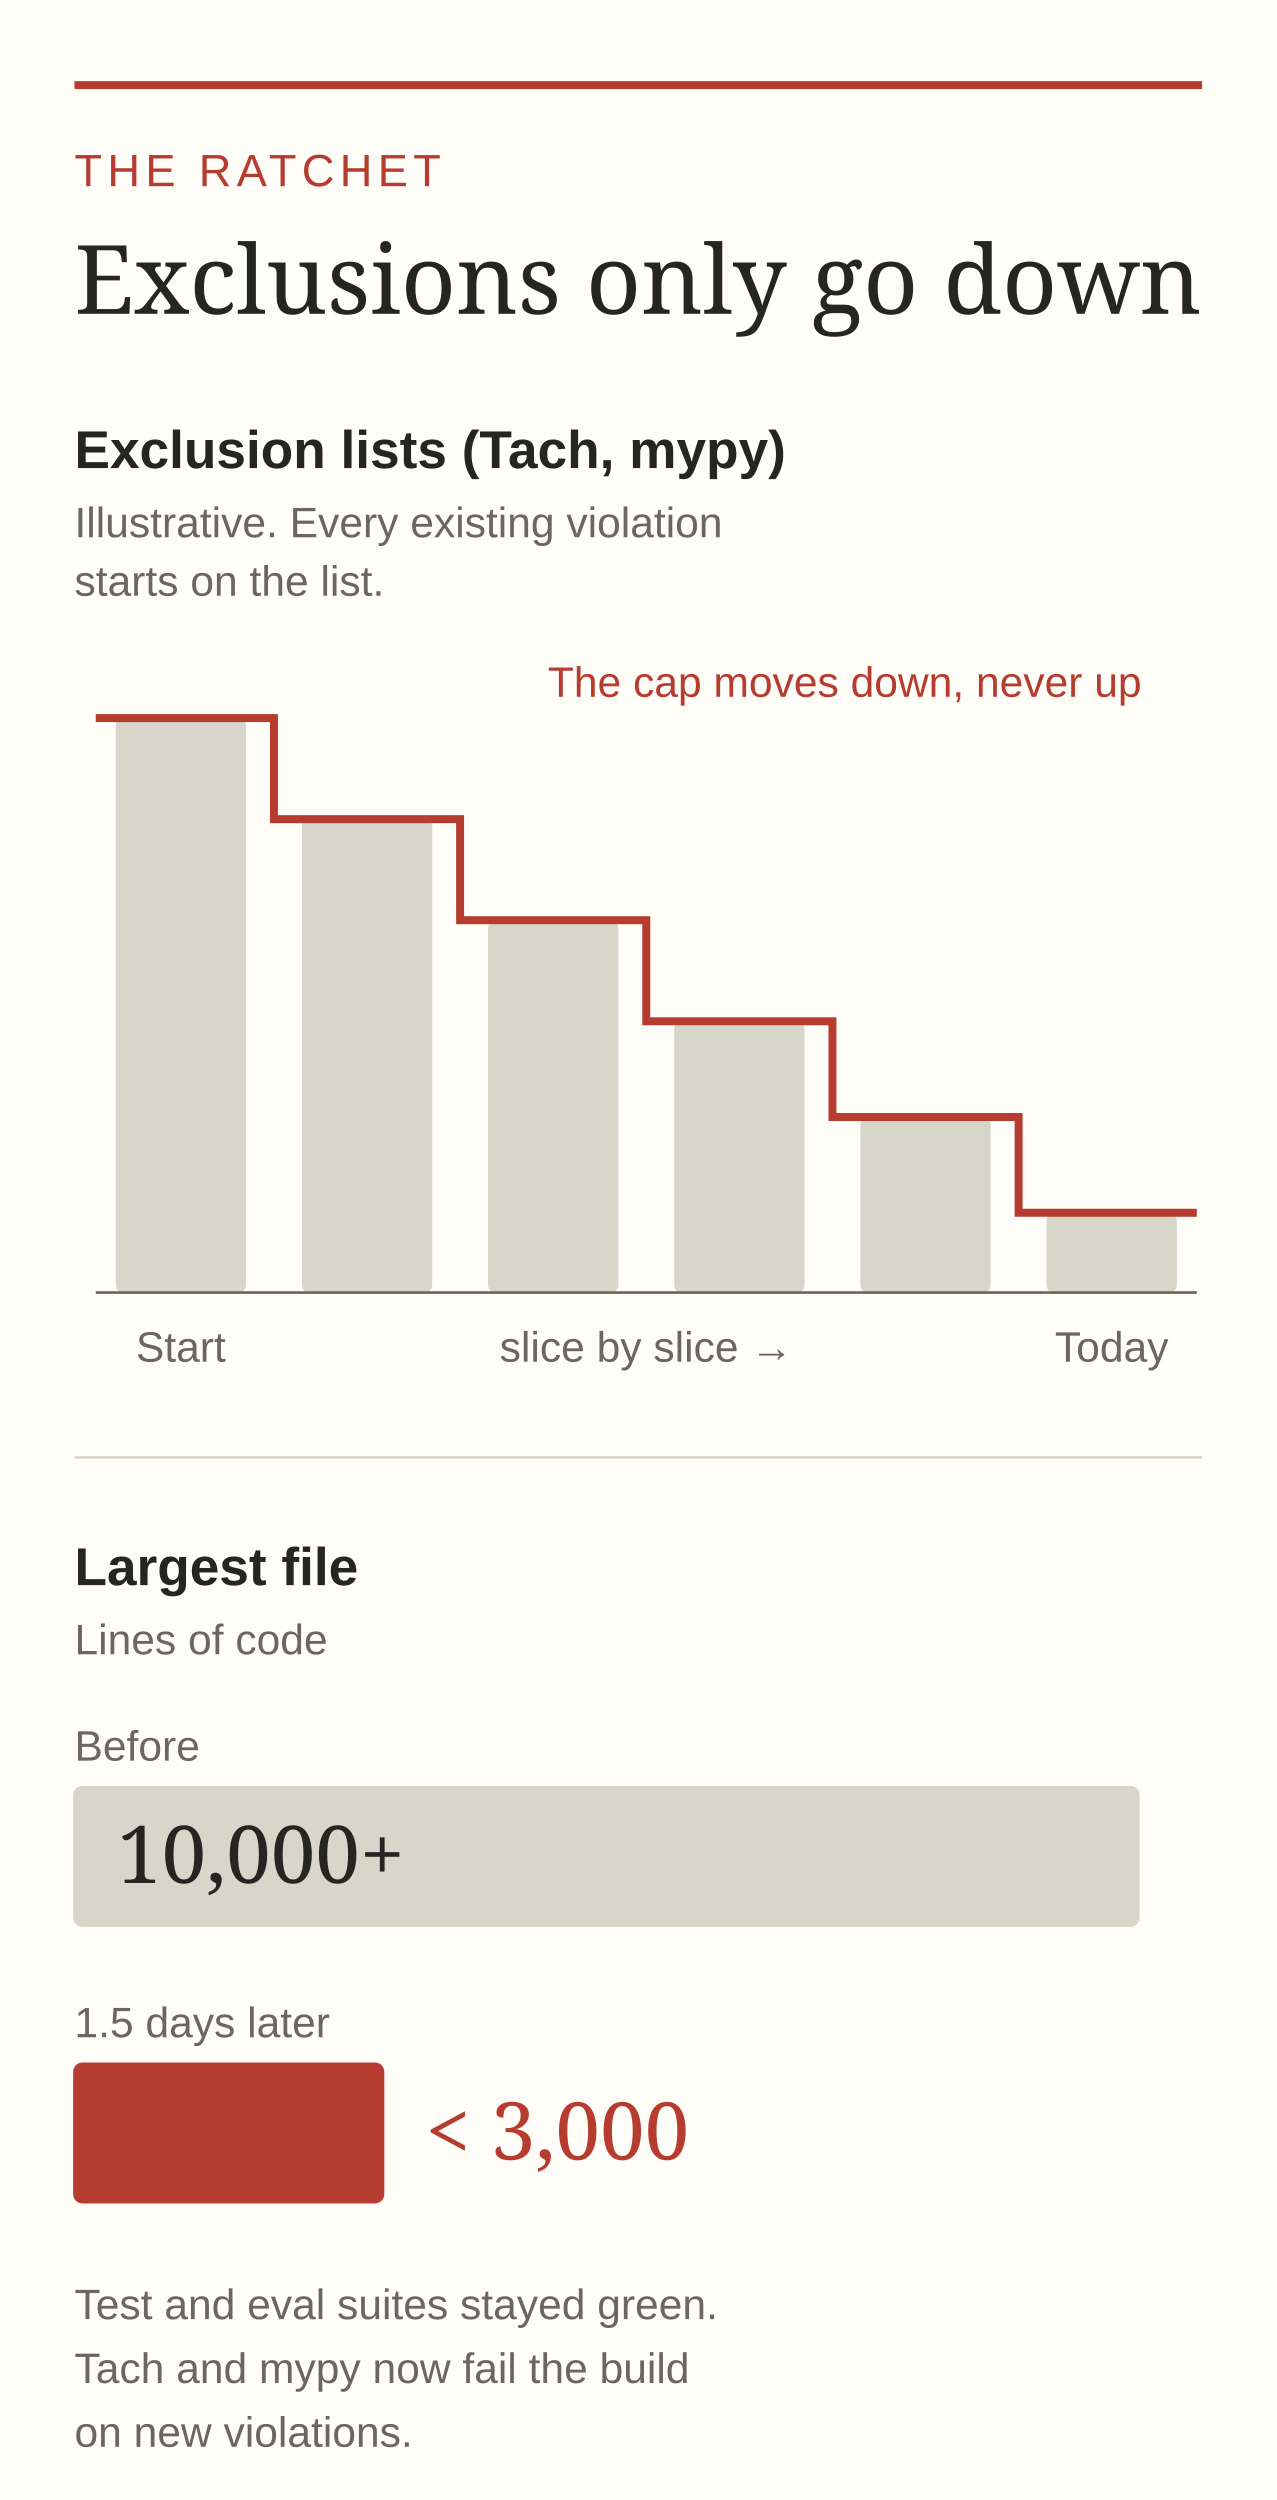
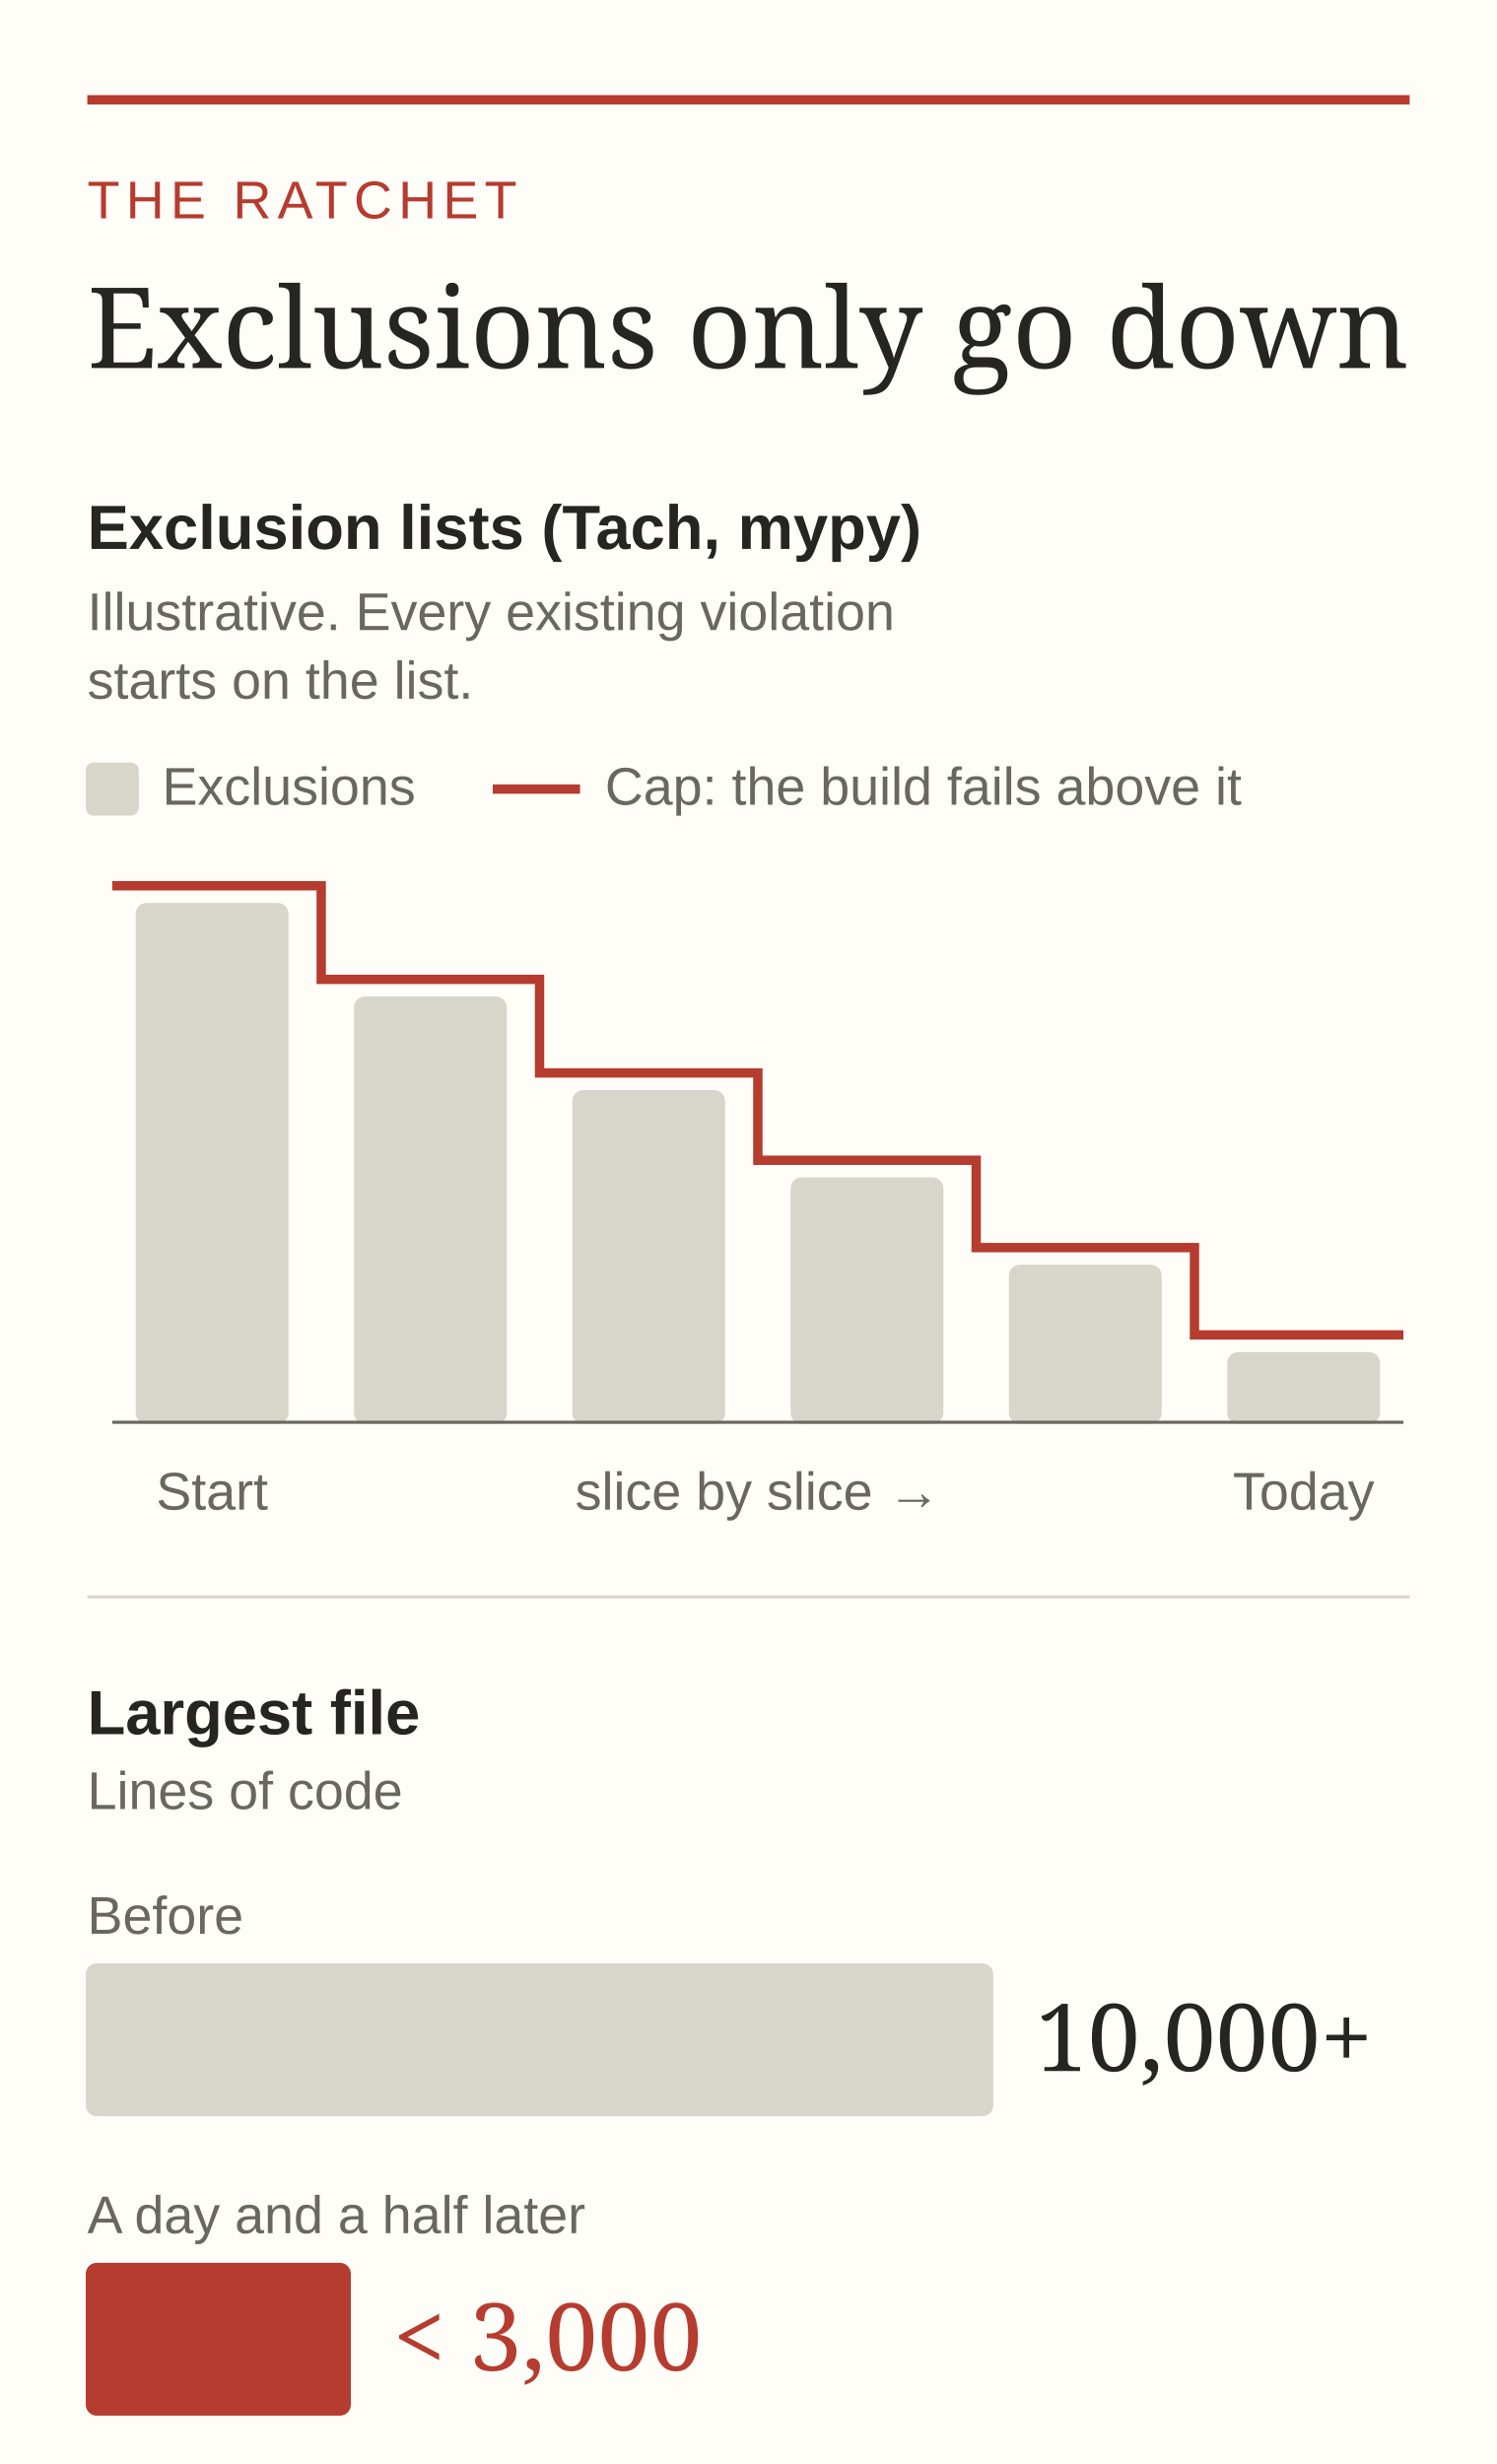
- <svg xmlns="http://www.w3.org/2000/svg" width="480" height="940" viewBox="0 0 480 940" role="img" aria-labelledby="title desc">
-   <rect width="480" height="940" fill="#fffdf8" />
+ <svg xmlns="http://www.w3.org/2000/svg" width="480" height="790" viewBox="0 0 480 790" role="img" aria-labelledby="title desc">
+   <rect width="480" height="790" fill="#fffdf8" />
  <defs>
    <marker id="arrow" viewBox="0 0 10 10" refX="8" refY="5" markerWidth="7" markerHeight="7" orient="auto-start-reverse">
      <path d="M1 1 8 5 1 9" fill="none" stroke="#68685f" stroke-width="1.5" />
    </marker>
  </defs>
-   <style>text{font-family:Arial,Helvetica,sans-serif;fill:#252521}.label{font-size:23px;font-weight:700}.name{font-size:20px;font-weight:700}.body{font-size:21px}.small{font-size:18px;fill:#68685f}.desc{font-size:16px;fill:#68685f}.kicker{font-size:17px;letter-spacing:2px;fill:#b53c2f}.title{font-family:Georgia,serif;font-size:36px}.big{font-family:Georgia,serif;font-size:30px}.inv{fill:#fffdf8}.arrow{fill:none;stroke:#68685f;stroke-width:2;marker-end:url(#arrow)}</style>
+   <style>text{font-family:Arial,Helvetica,sans-serif;fill:#252521}.label{font-size:23px;font-weight:700}.name{font-size:20px;font-weight:700}.small{font-size:18px;fill:#68685f}.desc{font-size:17px;fill:#68685f}.kicker{font-size:17px;letter-spacing:2px;fill:#b53c2f}.title{font-family:Georgia,serif;font-size:36px}.big{font-family:Georgia,serif;font-size:30px}.redtext{fill:#b53c2f}.inv{fill:#fffdf8}.arrow{fill:none;stroke:#68685f;stroke-width:2;marker-end:url(#arrow)}</style>
  <path d="M28 32H452" stroke="#b53c2f" stroke-width="3" />
  <text x="28" y="70" class="kicker" text-anchor="start">THE RATCHET</text>
  <text x="28" y="118" class="title" text-anchor="start">Exclusions only go down</text>
  <text x="28" y="176" class="name" text-anchor="start">Exclusion lists (Tach, mypy)</text>
  <text x="28" y="202" class="desc" text-anchor="start">Illustrative. Every existing violation</text>
  <text x="28" y="224" class="desc" text-anchor="start">starts on the list.</text>
-   <rect x="44" y="270" width="48" height="216" rx="3" fill="#d8d5ca" stroke="#d8d5ca" />
-   <rect x="114" y="308" width="48" height="178" rx="3" fill="#d8d5ca" stroke="#d8d5ca" />
-   <rect x="184" y="346" width="48" height="140" rx="3" fill="#d8d5ca" stroke="#d8d5ca" />
-   <rect x="254" y="384" width="48" height="102" rx="3" fill="#d8d5ca" stroke="#d8d5ca" />
-   <rect x="324" y="420" width="48" height="66" rx="3" fill="#d8d5ca" stroke="#d8d5ca" />
-   <rect x="394" y="456" width="48" height="30" rx="3" fill="#d8d5ca" stroke="#d8d5ca" />
-   <path d="M36 270 H103 V308 H173 V346 H243 V384 H313 V420 H383 V456 H450" fill="none" stroke="#b53c2f" stroke-width="3" />
-   <path d="M36 486H450" stroke="#68685f" stroke-width="1" />
-   <text x="206" y="262" class="desc" text-anchor="start" style="fill:#b53c2f">The cap moves down, never up</text>
-   <text x="68" y="512" class="desc" text-anchor="middle">Start</text>
-   <text x="243" y="512" class="desc" text-anchor="middle">slice by slice →</text>
-   <text x="418" y="512" class="desc" text-anchor="middle">Today</text>
-   <path d="M28 548H452" stroke="#d8d5ca" />
-   <text x="28" y="596" class="name" text-anchor="start">Largest file</text>
-   <text x="28" y="622" class="desc" text-anchor="start">Lines of code</text>
-   <text x="28" y="662" class="desc" text-anchor="start">Before</text>
-   <rect x="28" y="672" width="400" height="52" rx="3" fill="#d8d5ca" stroke="#d8d5ca" />
-   <text x="44" y="708" class="big" text-anchor="start">10,000+</text>
-   <text x="28" y="766" class="desc" text-anchor="start">1.5 days later</text>
-   <rect x="28" y="776" width="116" height="52" rx="3" fill="#b53c2f" stroke="#b53c2f" />
-   <text x="160" y="812" class="big" text-anchor="start" style="fill:#b53c2f">&lt; 3,000</text>
-   <text x="28" y="872" class="desc" text-anchor="start">Test and eval suites stayed green.</text>
-   <text x="28" y="896" class="desc" text-anchor="start">Tach and mypy now fail the build</text>
-   <text x="28" y="920" class="desc" text-anchor="start">on new violations.</text>
+   <rect x="28" y="245" width="16" height="16" rx="2" fill="#d8d5ca" stroke="#d8d5ca" />
+   <text x="52" y="258" class="desc" text-anchor="start">Exclusions</text>
+   <path d="M158 253H186" stroke="#b53c2f" stroke-width="3" />
+   <text x="194" y="258" class="desc" text-anchor="start">Cap: the build fails above it</text>
+   <rect x="44" y="290" width="48" height="166" rx="3" fill="#d8d5ca" stroke="#d8d5ca" />
+   <rect x="114" y="320" width="48" height="136" rx="3" fill="#d8d5ca" stroke="#d8d5ca" />
+   <rect x="184" y="350" width="48" height="106" rx="3" fill="#d8d5ca" stroke="#d8d5ca" />
+   <rect x="254" y="378" width="48" height="78" rx="3" fill="#d8d5ca" stroke="#d8d5ca" />
+   <rect x="324" y="406" width="48" height="50" rx="3" fill="#d8d5ca" stroke="#d8d5ca" />
+   <rect x="394" y="434" width="48" height="22" rx="3" fill="#d8d5ca" stroke="#d8d5ca" />
+   <path d="M36 284 H103 V314 H173 V344 H243 V372 H313 V400 H383 V428 H450" fill="none" stroke="#b53c2f" stroke-width="3" />
+   <path d="M36 456H450" stroke="#68685f" stroke-width="1" />
+   <text x="68" y="484" class="desc" text-anchor="middle">Start</text>
+   <text x="243" y="484" class="desc" text-anchor="middle">slice by slice →</text>
+   <text x="418" y="484" class="desc" text-anchor="middle">Today</text>
+   <path d="M28 512H452" stroke="#d8d5ca" />
+   <text x="28" y="556" class="name" text-anchor="start">Largest file</text>
+   <text x="28" y="580" class="desc" text-anchor="start">Lines of code</text>
+   <text x="28" y="620" class="desc" text-anchor="start">Before</text>
+   <rect x="28" y="630" width="290" height="48" rx="3" fill="#d8d5ca" stroke="#d8d5ca" />
+   <text x="332" y="664" class="big" text-anchor="start">10,000+</text>
+   <text x="28" y="716" class="desc" text-anchor="start">A day and a half later</text>
+   <rect x="28" y="726" width="84" height="48" rx="3" fill="#b53c2f" stroke="#b53c2f" />
+   <text x="126" y="760" class="big redtext" text-anchor="start">&lt; 3,000</text>
</svg>
